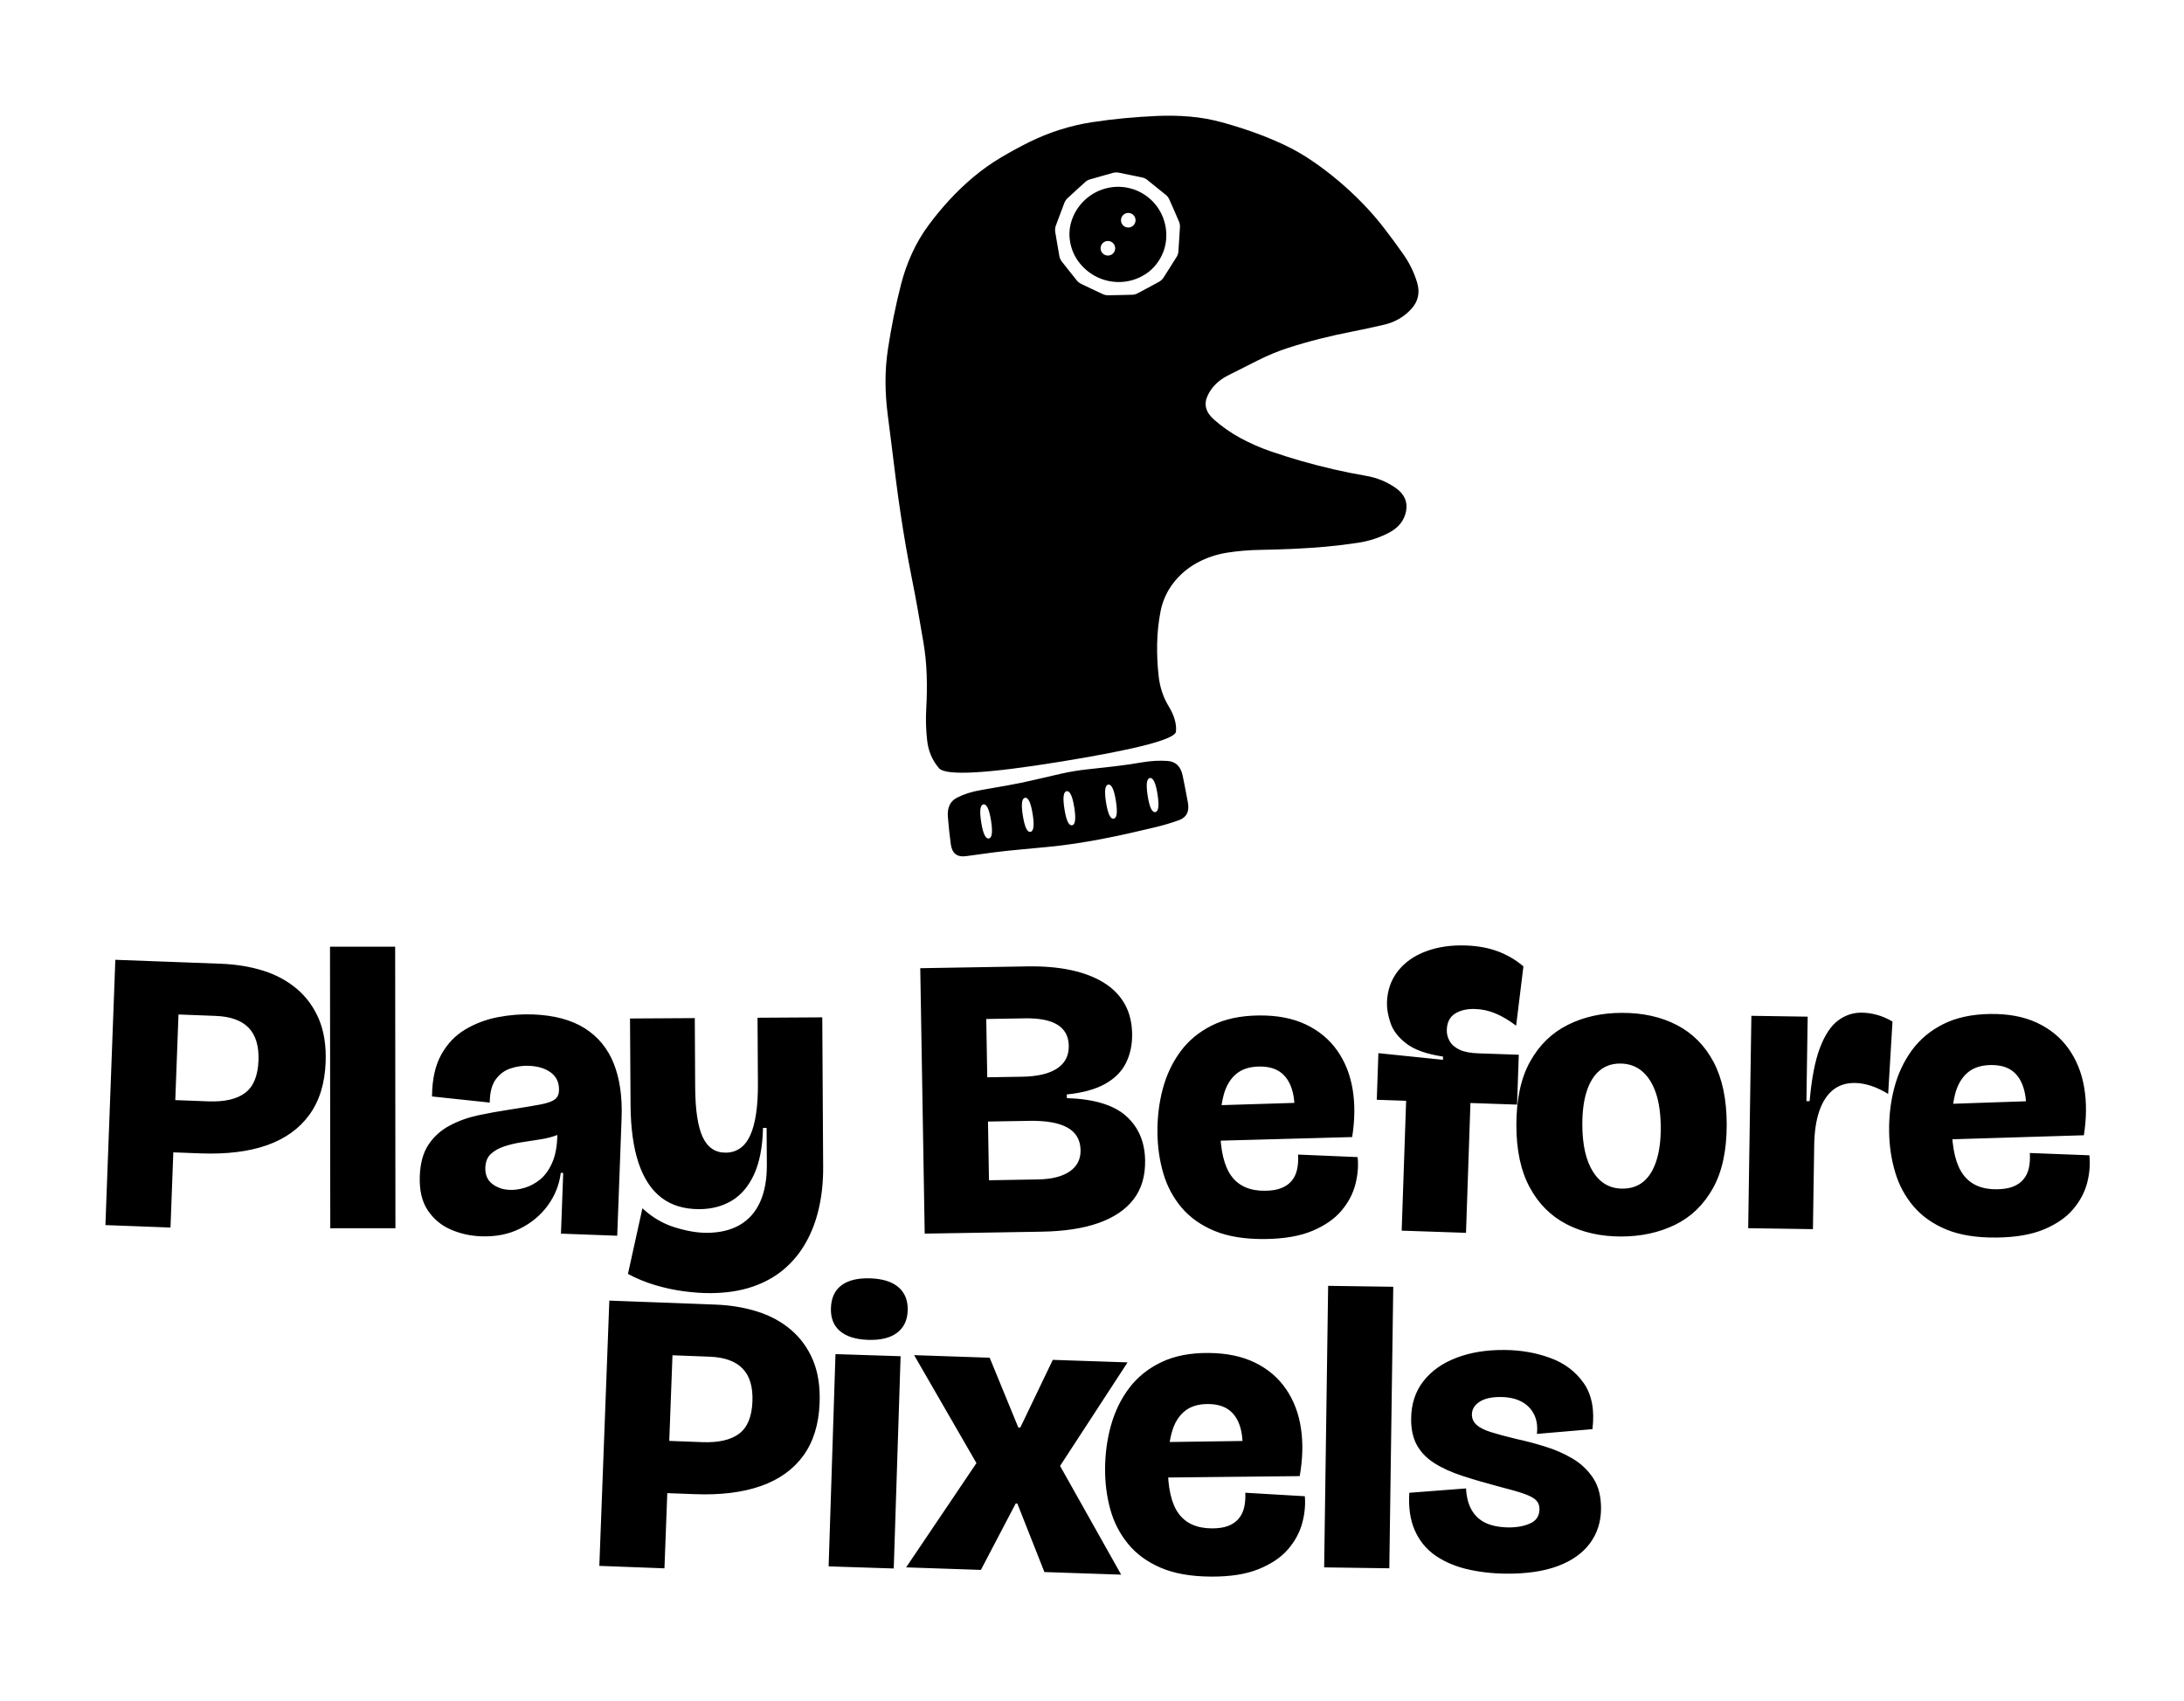
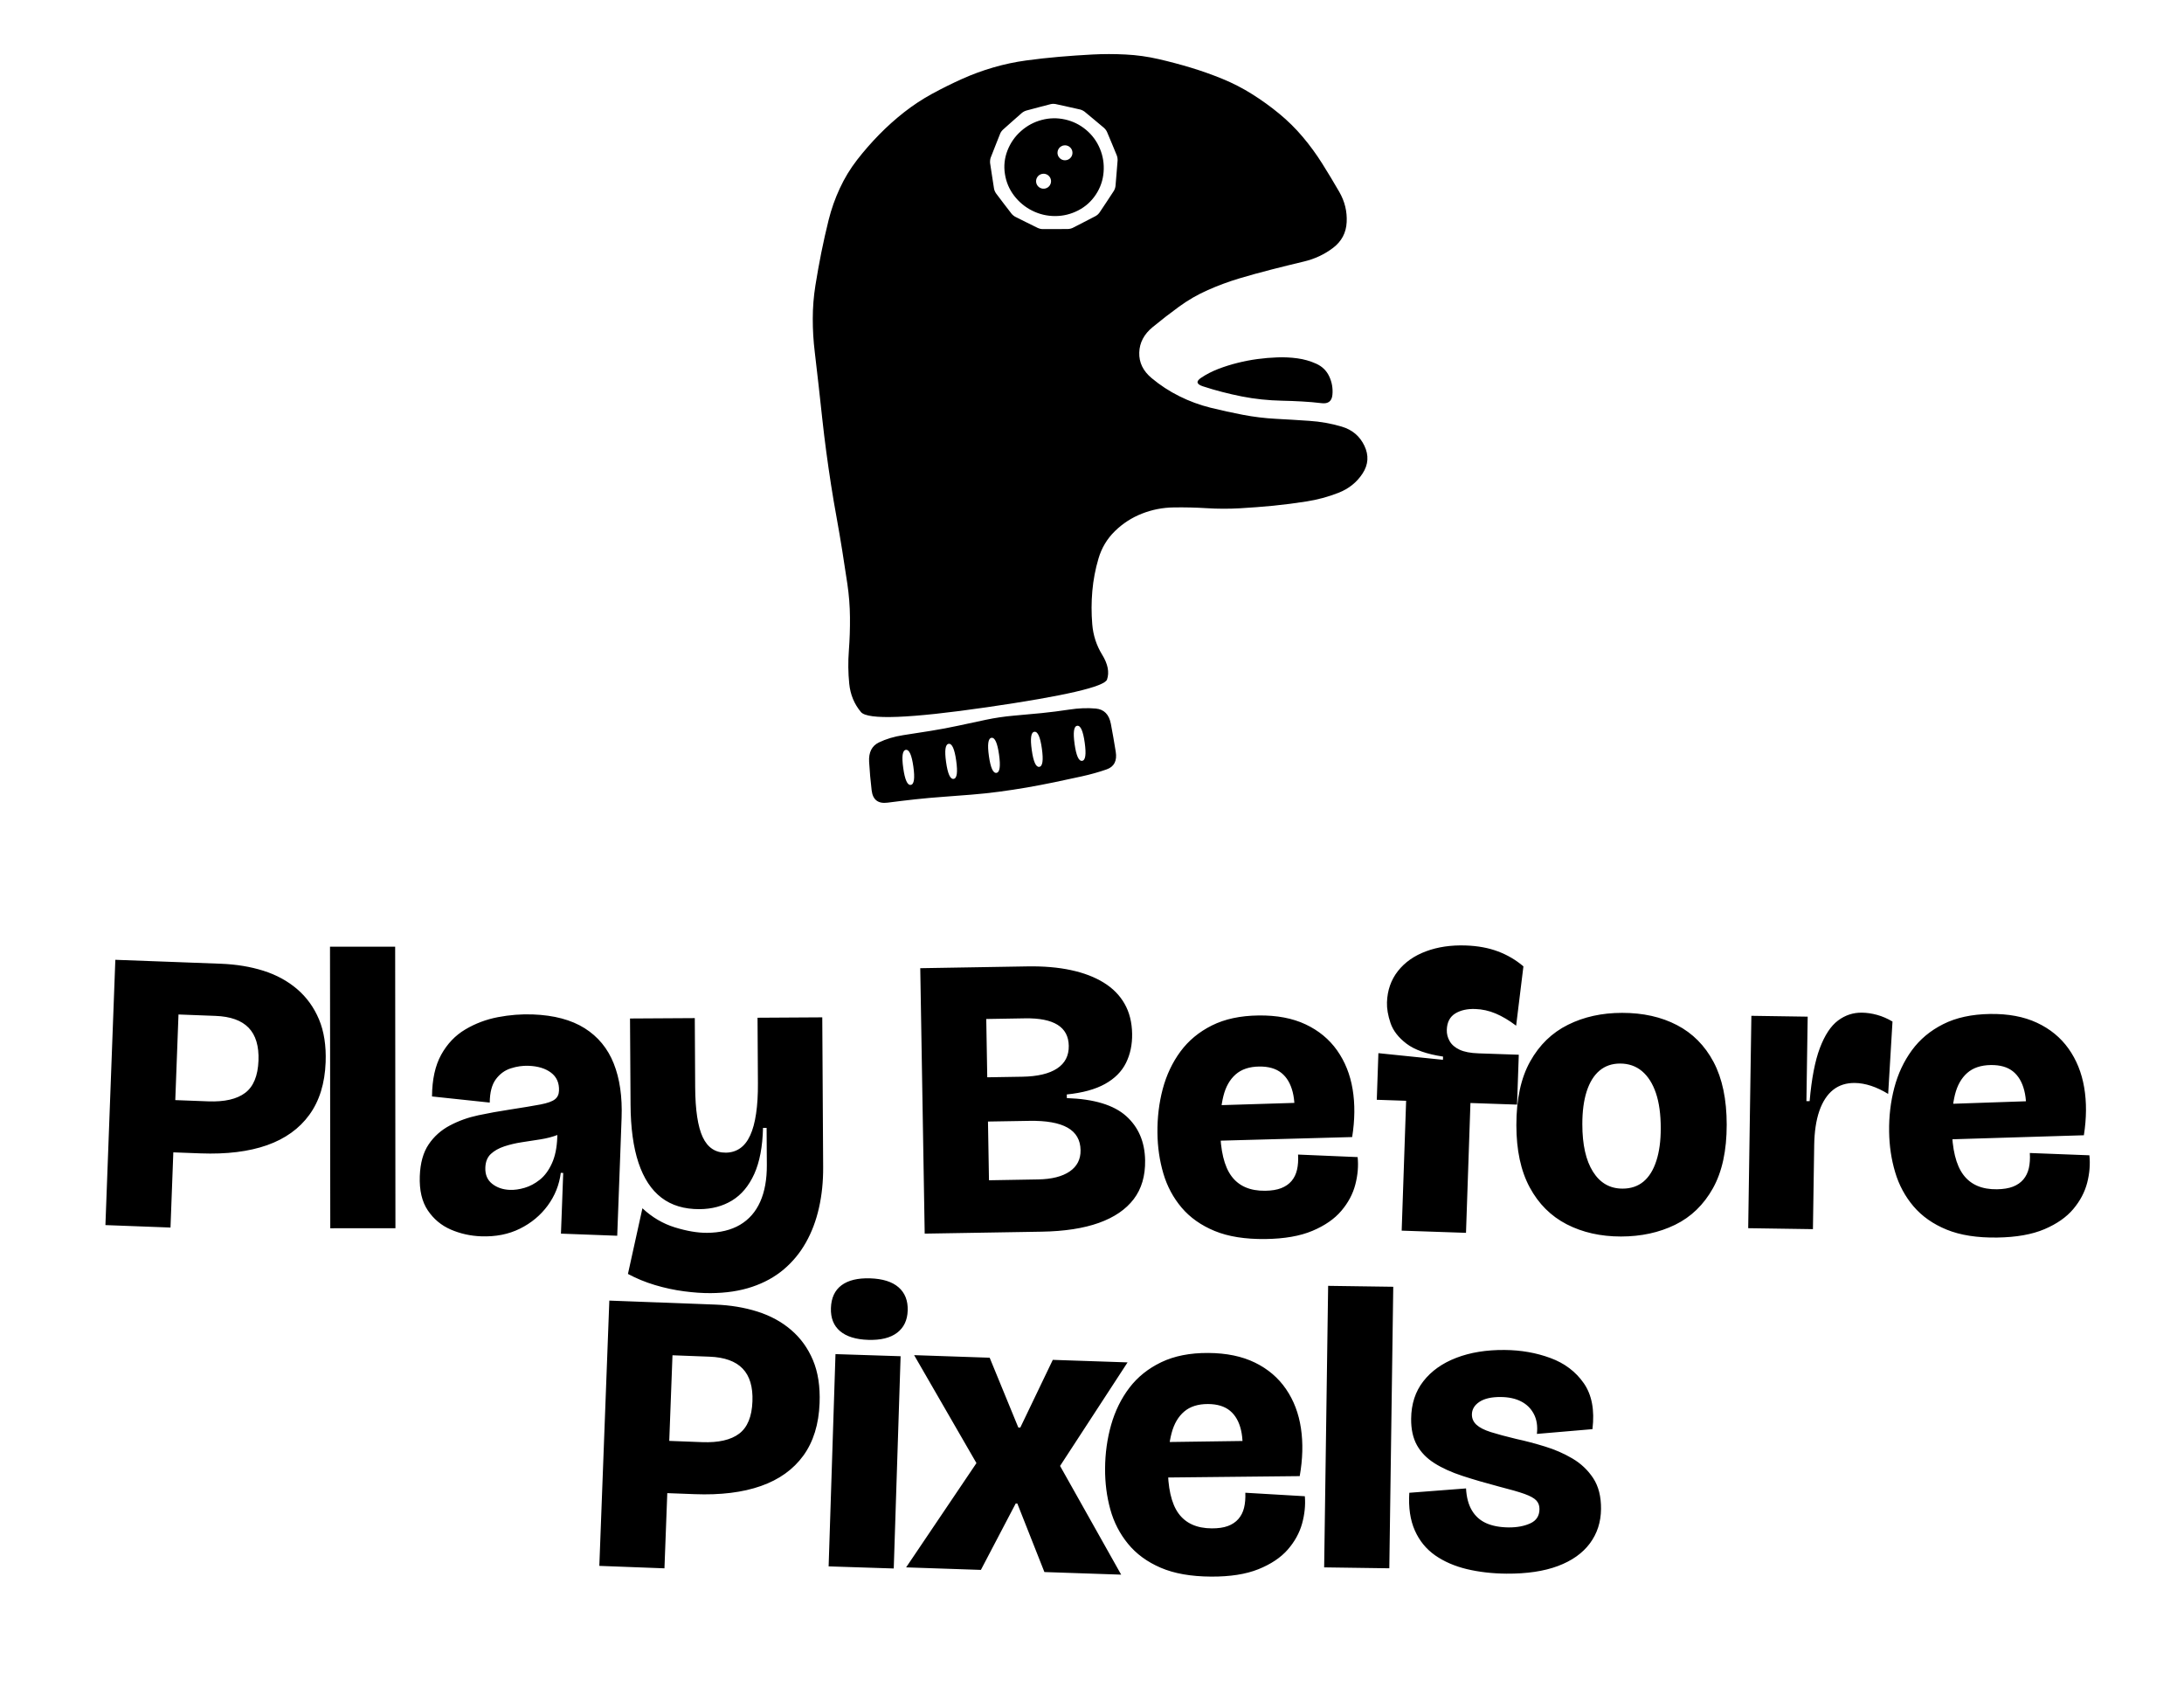
<svg xmlns="http://www.w3.org/2000/svg" viewBox="0 0 570.15 444" width="570.15" height="444" role="img" aria-label="Play Before Pixels one colour black">
  <g fill="#000000">
-     <path d="M299.79 51.55Q297.4 49.63 294.41 49.02Q291.42 48.41 288.48 49.24Q285.54 50.07 283.28 52.14Q281.01 54.22 279.92 57.13Q278.83 60.04 279.36 63.12Q279.89 66.2 281.81 68.63Q283.73 71.05 286.5 72.37Q289.27 73.68 292.35 73.62Q295.42 73.55 298.16 72.08Q300.9 70.61 302.57 67.97Q304.25 65.33 304.45 62.23Q304.64 59.13 303.41 56.3Q302.18 53.48 299.79 51.55ZM296.43 57.27Q296.44 57.34 296.44 57.41Q296.44 57.49 296.44 57.56Q296.44 57.64 296.43 57.71Q296.42 57.79 296.4 57.86Q296.39 57.93 296.37 58Q296.35 58.08 296.32 58.15Q296.3 58.22 296.27 58.28Q296.23 58.35 296.2 58.42Q296.16 58.48 296.12 58.54Q296.08 58.61 296.03 58.66Q295.99 58.72 295.94 58.78Q295.88 58.83 295.83 58.88Q295.78 58.93 295.72 58.98Q295.66 59.03 295.6 59.07Q295.53 59.11 295.47 59.15Q295.4 59.18 295.34 59.21Q295.27 59.24 295.2 59.27Q295.13 59.3 295.06 59.32Q294.98 59.34 294.91 59.35Q294.84 59.37 294.76 59.37Q294.69 59.38 294.62 59.39Q294.54 59.39 294.47 59.39Q294.39 59.38 294.32 59.37Q294.24 59.37 294.17 59.35Q294.1 59.34 294.03 59.32Q293.95 59.3 293.88 59.27Q293.81 59.24 293.75 59.21Q293.68 59.18 293.61 59.15Q293.55 59.11 293.49 59.07Q293.42 59.03 293.37 58.98Q293.31 58.93 293.25 58.88Q293.2 58.83 293.15 58.78Q293.1 58.72 293.05 58.66Q293 58.61 292.96 58.54Q292.92 58.48 292.88 58.42Q292.85 58.35 292.82 58.28Q292.79 58.22 292.76 58.15Q292.73 58.08 292.71 58Q292.69 57.93 292.68 57.86Q292.66 57.79 292.66 57.71Q292.65 57.64 292.64 57.56Q292.64 57.49 292.64 57.41Q292.65 57.34 292.66 57.27Q292.66 57.19 292.68 57.12Q292.69 57.04 292.71 56.97Q292.73 56.9 292.76 56.83Q292.79 56.76 292.82 56.69Q292.85 56.63 292.88 56.56Q292.92 56.5 292.96 56.43Q293 56.37 293.05 56.31Q293.1 56.25 293.15 56.2Q293.2 56.15 293.25 56.09Q293.31 56.04 293.37 56Q293.42 55.95 293.49 55.91Q293.55 55.87 293.61 55.83Q293.68 55.8 293.75 55.76Q293.81 55.73 293.88 55.71Q293.95 55.68 294.03 55.66Q294.1 55.64 294.17 55.63Q294.24 55.61 294.32 55.6Q294.39 55.59 294.47 55.59Q294.54 55.59 294.62 55.59Q294.69 55.59 294.76 55.6Q294.84 55.61 294.91 55.63Q294.98 55.64 295.06 55.66Q295.13 55.68 295.2 55.71Q295.27 55.73 295.34 55.76Q295.4 55.8 295.47 55.83Q295.53 55.87 295.6 55.91Q295.66 55.95 295.72 56Q295.78 56.04 295.83 56.09Q295.88 56.15 295.94 56.2Q295.99 56.25 296.03 56.31Q296.08 56.37 296.12 56.43Q296.16 56.5 296.2 56.56Q296.23 56.63 296.27 56.69Q296.3 56.76 296.32 56.83Q296.35 56.9 296.37 56.97Q296.39 57.04 296.4 57.12Q296.42 57.19 296.43 57.27ZM291.11 64.59Q291.12 64.66 291.12 64.74Q291.12 64.81 291.12 64.89Q291.12 64.96 291.11 65.03Q291.1 65.11 291.08 65.18Q291.07 65.25 291.05 65.33Q291.03 65.4 291 65.47Q290.98 65.54 290.95 65.61Q290.91 65.67 290.88 65.74Q290.84 65.8 290.8 65.87Q290.76 65.93 290.71 65.99Q290.67 66.04 290.62 66.1Q290.56 66.15 290.51 66.21Q290.46 66.26 290.4 66.3Q290.34 66.35 290.28 66.39Q290.21 66.43 290.15 66.47Q290.08 66.5 290.02 66.54Q289.95 66.57 289.88 66.59Q289.81 66.62 289.74 66.64Q289.66 66.66 289.59 66.67Q289.52 66.69 289.44 66.7Q289.37 66.71 289.3 66.71Q289.22 66.71 289.15 66.71Q289.07 66.71 289 66.7Q288.92 66.69 288.85 66.67Q288.78 66.66 288.71 66.64Q288.63 66.62 288.56 66.59Q288.49 66.57 288.43 66.54Q288.36 66.5 288.29 66.47Q288.23 66.43 288.17 66.39Q288.1 66.35 288.05 66.3Q287.99 66.26 287.93 66.21Q287.88 66.15 287.83 66.1Q287.78 66.04 287.73 65.99Q287.68 65.93 287.64 65.87Q287.6 65.8 287.56 65.74Q287.53 65.67 287.5 65.61Q287.47 65.54 287.44 65.47Q287.41 65.4 287.39 65.33Q287.37 65.25 287.36 65.18Q287.34 65.11 287.34 65.03Q287.33 64.96 287.32 64.89Q287.32 64.81 287.32 64.74Q287.33 64.66 287.34 64.59Q287.34 64.51 287.36 64.44Q287.37 64.37 287.39 64.3Q287.41 64.22 287.44 64.15Q287.47 64.08 287.5 64.02Q287.53 63.95 287.56 63.88Q287.6 63.82 287.64 63.76Q287.68 63.69 287.73 63.64Q287.78 63.58 287.83 63.52Q287.88 63.47 287.93 63.42Q287.99 63.37 288.05 63.32Q288.1 63.27 288.17 63.23Q288.23 63.19 288.29 63.15Q288.36 63.12 288.43 63.09Q288.49 63.06 288.56 63.03Q288.63 63 288.71 62.98Q288.78 62.96 288.85 62.95Q288.92 62.93 289 62.93Q289.07 62.92 289.15 62.91Q289.22 62.91 289.3 62.91Q289.37 62.92 289.44 62.93Q289.52 62.93 289.59 62.95Q289.66 62.96 289.74 62.98Q289.81 63 289.88 63.03Q289.95 63.06 290.02 63.09Q290.08 63.12 290.15 63.15Q290.21 63.19 290.28 63.23Q290.34 63.27 290.4 63.32Q290.46 63.37 290.51 63.42Q290.56 63.47 290.62 63.52Q290.67 63.58 290.71 63.64Q290.76 63.69 290.8 63.76Q290.84 63.82 290.88 63.88Q290.91 63.95 290.95 64.02Q290.98 64.08 291 64.15Q291.03 64.22 291.05 64.3Q291.07 64.37 291.08 64.44Q291.1 64.51 291.11 64.59ZM302.96 159.64Q303.77 155.48 306.33 152.17Q308.89 148.87 312.58 146.88Q316.28 144.89 320.48 144.25Q324.67 143.61 328.97 143.54Q333.27 143.47 337.55 143.28Q341.83 143.09 346.1 142.71Q350.37 142.32 354.63 141.67Q358.88 141.01 362.63 139.05Q366.37 137.08 367.07 133.41Q367.76 129.75 364.31 127.34Q360.86 124.94 356.61 124.21Q352.35 123.48 348.17 122.52Q343.98 121.55 339.86 120.38Q335.74 119.2 331.7 117.81Q327.66 116.42 323.88 114.38Q320.1 112.34 316.89 109.5Q313.69 106.67 315.26 103.28Q316.83 99.88 320.67 97.96Q324.51 96.04 328.35 94.09Q332.18 92.14 336.28 90.81Q340.37 89.49 344.55 88.44Q348.72 87.39 352.94 86.57Q357.16 85.74 361.33 84.76Q365.49 83.79 368.32 80.78Q371.15 77.77 369.96 73.79Q368.77 69.81 366.32 66.33Q363.88 62.86 361.28 59.49Q358.68 56.12 355.69 53.06Q352.71 49.99 349.43 47.22Q346.14 44.45 342.59 42.02Q339.04 39.59 335.14 37.76Q331.24 35.94 327.19 34.5Q323.14 33.06 319 31.93Q314.85 30.79 310.57 30.43Q306.29 30.07 302.01 30.27Q297.73 30.46 293.48 30.86Q289.23 31.26 285 31.91Q280.77 32.57 276.68 33.87Q272.58 35.17 268.73 37.07Q264.88 38.98 261.18 41.19Q257.48 43.4 254.18 46.16Q250.87 48.93 247.94 52.1Q245.01 55.26 242.44 58.74Q239.86 62.22 238.07 66.16Q236.27 70.1 235.21 74.27Q234.15 78.44 233.3 82.64Q232.46 86.83 231.81 91.08Q231.16 95.33 231.17 99.64Q231.19 103.94 231.74 108.2Q232.3 112.46 232.82 116.72Q233.34 120.98 233.88 125.24Q234.42 129.51 235.06 133.76Q235.69 138.01 236.42 142.24Q237.15 146.48 237.99 150.7Q238.84 154.91 239.59 159.15Q240.34 163.39 241.06 167.64Q241.78 171.89 241.92 176.2Q242.06 180.51 241.81 184.8Q241.56 189.09 242.04 193.29Q242.51 197.48 245.13 200.53Q247.75 203.58 277.24 198.77Q306.72 193.96 307 190.96Q307.27 187.96 305.12 184.42Q302.98 180.88 302.49 176.64Q302 172.4 302.08 168.1Q302.16 163.81 302.96 159.64ZM307.57 66.06Q307.53 66.22 307.48 66.38Q307.42 66.55 307.36 66.7Q307.29 66.86 307.2 67.01Q307.12 67.16 305.44 69.8Q303.77 72.43 303.67 72.58Q303.57 72.72 303.45 72.85Q303.34 72.98 303.21 73.1Q303.08 73.22 302.94 73.32Q302.8 73.43 302.65 73.52Q302.51 73.61 299.77 75.08Q297.03 76.55 296.88 76.62Q296.74 76.69 296.59 76.74Q296.44 76.8 296.28 76.84Q296.13 76.88 295.97 76.91Q295.81 76.93 295.65 76.94Q295.49 76.95 292.41 77.02Q289.34 77.08 289.18 77.08Q289.02 77.07 288.87 77.05Q288.71 77.03 288.56 77Q288.4 76.97 288.25 76.92Q288.1 76.87 287.96 76.81Q287.81 76.75 285.04 75.44Q282.27 74.12 282.14 74.05Q282 73.98 281.87 73.89Q281.74 73.81 281.62 73.71Q281.5 73.61 281.38 73.5Q281.27 73.4 281.17 73.28Q281.07 73.16 279.14 70.74Q277.22 68.32 277.12 68.18Q277.03 68.04 276.94 67.89Q276.86 67.74 276.79 67.59Q276.72 67.43 276.66 67.27Q276.61 67.11 276.57 66.94Q276.54 66.78 276.01 63.7Q275.48 60.62 275.46 60.44Q275.44 60.26 275.44 60.08Q275.44 59.9 275.45 59.72Q275.47 59.55 275.5 59.37Q275.54 59.19 275.59 59.02Q275.65 58.85 276.74 55.94Q277.83 53.02 277.89 52.88Q277.96 52.73 278.03 52.59Q278.11 52.45 278.2 52.32Q278.29 52.18 278.39 52.06Q278.49 51.93 278.6 51.82Q278.72 51.71 280.98 49.63Q283.25 47.56 283.37 47.46Q283.49 47.36 283.62 47.27Q283.75 47.18 283.89 47.1Q284.03 47.03 284.17 46.96Q284.32 46.9 284.47 46.85Q284.62 46.8 287.56 45.97Q290.49 45.14 290.65 45.1Q290.81 45.06 290.97 45.04Q291.13 45.02 291.29 45.01Q291.46 45.01 291.62 45.02Q291.78 45.03 291.94 45.05Q292.1 45.08 295.09 45.69Q298.08 46.3 298.24 46.34Q298.4 46.38 298.55 46.43Q298.7 46.49 298.85 46.56Q299 46.63 299.14 46.71Q299.28 46.79 299.41 46.89Q299.54 46.98 301.92 48.91Q304.31 50.83 304.43 50.94Q304.56 51.05 304.67 51.17Q304.78 51.29 304.88 51.42Q304.98 51.55 305.06 51.69Q305.15 51.82 305.22 51.97Q305.29 52.12 306.53 54.94Q307.76 57.77 307.82 57.92Q307.87 58.07 307.92 58.23Q307.96 58.38 307.99 58.54Q308.02 58.7 308.03 58.86Q308.04 59.02 308.04 59.18Q308.04 59.34 307.84 62.45Q307.64 65.55 307.62 65.72Q307.6 65.89 307.57 66.06ZM280.64 220.21Q284.16 219.68 287.65 219.01Q291.15 218.34 294.63 217.56Q298.1 216.78 301.56 215.95Q305.01 215.12 307.87 214.06Q310.73 212.99 310.11 209.51Q309.48 206.03 308.74 202.45Q307.99 198.87 304.81 198.64Q301.64 198.41 298.12 199.01Q294.59 199.62 291.06 200.03Q287.52 200.45 283.98 200.82Q280.43 201.19 276.96 201.98Q273.49 202.77 270.03 203.58Q266.56 204.4 263.05 205.02Q259.55 205.65 256.04 206.25Q252.53 206.85 249.85 208.22Q247.17 209.58 247.45 213.21Q247.73 216.84 248.22 220.42Q248.71 224.01 252.29 223.48Q255.87 222.96 259.41 222.51Q262.94 222.06 266.49 221.75Q270.03 221.43 273.58 221.08Q277.12 220.74 280.64 220.21ZM256.15 214.63Q255.45 210.18 256.73 209.98Q258.01 209.78 258.72 214.22Q259.42 218.67 258.14 218.87Q256.85 219.07 256.15 214.63ZM267.02 212.91Q266.31 208.46 267.6 208.26Q268.88 208.06 269.58 212.5Q270.29 216.95 269 217.15Q267.72 217.35 267.02 212.91ZM277.88 211.19Q277.18 206.74 278.46 206.54Q279.74 206.34 280.45 210.78Q281.15 215.23 279.87 215.43Q278.58 215.63 277.88 211.19ZM290.73 213.71Q289.45 213.91 288.74 209.47Q288.04 205.02 289.32 204.82Q290.61 204.62 291.31 209.06Q292.02 213.5 290.73 213.71ZM301.6 211.99Q300.31 212.19 299.61 207.75Q298.91 203.3 300.19 203.1Q301.47 202.89 302.18 207.34Q302.88 211.78 301.6 211.99Z" />
+     <path d="M278.04 31.19Q274.98 30.51 271.95 31.31Q268.92 32.11 266.56 34.2Q264.19 36.28 263.02 39.25Q261.85 42.23 262.34 45.4Q262.82 48.57 264.75 51.09Q266.68 53.61 269.5 55.01Q272.32 56.41 275.48 56.4Q278.64 56.39 281.47 54.93Q284.31 53.47 286.08 50.79Q287.85 48.11 288.1 44.93Q288.36 41.75 287.15 38.83Q285.93 35.9 283.52 33.89Q281.1 31.87 278.04 31.19ZM279.97 39.84Q279.97 39.92 279.97 40Q279.96 40.07 279.95 40.15Q279.94 40.22 279.93 40.3Q279.91 40.37 279.89 40.45Q279.87 40.52 279.84 40.59Q279.81 40.66 279.78 40.73Q279.74 40.8 279.71 40.87Q279.67 40.93 279.62 41Q279.58 41.06 279.53 41.12Q279.48 41.18 279.43 41.23Q279.38 41.29 279.32 41.34Q279.26 41.39 279.2 41.44Q279.14 41.48 279.08 41.52Q279.01 41.57 278.94 41.6Q278.88 41.64 278.81 41.67Q278.74 41.7 278.66 41.72Q278.59 41.75 278.52 41.77Q278.44 41.79 278.37 41.8Q278.29 41.82 278.22 41.82Q278.14 41.83 278.06 41.83Q277.99 41.84 277.91 41.83Q277.83 41.83 277.76 41.82Q277.68 41.81 277.61 41.79Q277.53 41.77 277.46 41.75Q277.39 41.73 277.31 41.7Q277.24 41.67 277.17 41.64Q277.11 41.61 277.04 41.57Q276.97 41.53 276.91 41.49Q276.85 41.44 276.79 41.39Q276.73 41.35 276.67 41.29Q276.62 41.24 276.57 41.18Q276.52 41.13 276.47 41.06Q276.42 41 276.38 40.94Q276.34 40.87 276.3 40.81Q276.27 40.74 276.24 40.67Q276.21 40.6 276.18 40.53Q276.16 40.45 276.14 40.38Q276.12 40.31 276.1 40.23Q276.09 40.16 276.08 40.08Q276.07 40 276.07 39.93Q276.07 39.85 276.08 39.77Q276.08 39.7 276.09 39.62Q276.1 39.55 276.12 39.47Q276.13 39.4 276.15 39.32Q276.18 39.25 276.2 39.18Q276.23 39.11 276.27 39.04Q276.3 38.97 276.34 38.9Q276.38 38.84 276.42 38.77Q276.46 38.71 276.51 38.65Q276.56 38.59 276.61 38.54Q276.67 38.48 276.72 38.43Q276.78 38.38 276.84 38.33Q276.9 38.29 276.97 38.25Q277.03 38.2 277.1 38.17Q277.17 38.13 277.24 38.1Q277.31 38.07 277.38 38.04Q277.45 38.02 277.53 38Q277.6 37.98 277.67 37.97Q277.75 37.95 277.83 37.95Q277.9 37.94 277.98 37.94Q278.06 37.93 278.13 37.94Q278.21 37.94 278.28 37.95Q278.36 37.96 278.43 37.98Q278.51 38 278.58 38.02Q278.66 38.04 278.73 38.07Q278.8 38.1 278.87 38.13Q278.94 38.16 279 38.2Q279.07 38.24 279.13 38.28Q279.2 38.33 279.25 38.38Q279.31 38.42 279.37 38.48Q279.42 38.53 279.48 38.59Q279.53 38.64 279.57 38.7Q279.62 38.77 279.66 38.83Q279.7 38.89 279.74 38.96Q279.77 39.03 279.81 39.1Q279.84 39.17 279.86 39.24Q279.89 39.31 279.91 39.39Q279.93 39.46 279.94 39.54Q279.95 39.61 279.96 39.69Q279.97 39.77 279.97 39.84ZM274.38 47.26Q274.38 47.34 274.38 47.42Q274.37 47.49 274.36 47.57Q274.35 47.64 274.33 47.72Q274.32 47.79 274.3 47.87Q274.27 47.94 274.25 48.01Q274.22 48.08 274.18 48.15Q274.15 48.22 274.11 48.29Q274.07 48.35 274.03 48.42Q273.99 48.48 273.94 48.54Q273.89 48.6 273.84 48.65Q273.78 48.71 273.73 48.76Q273.67 48.81 273.61 48.86Q273.55 48.9 273.48 48.95Q273.42 48.99 273.35 49.02Q273.28 49.06 273.21 49.09Q273.14 49.12 273.07 49.15Q273 49.17 272.93 49.19Q272.85 49.21 272.78 49.22Q272.7 49.24 272.62 49.25Q272.55 49.25 272.47 49.25Q272.39 49.26 272.32 49.25Q272.24 49.25 272.17 49.24Q272.09 49.23 272.02 49.21Q271.94 49.19 271.87 49.17Q271.79 49.15 271.72 49.12Q271.65 49.09 271.58 49.06Q271.51 49.03 271.45 48.99Q271.38 48.95 271.32 48.91Q271.26 48.86 271.2 48.82Q271.14 48.77 271.08 48.71Q271.03 48.66 270.97 48.6Q270.92 48.55 270.88 48.49Q270.83 48.42 270.79 48.36Q270.75 48.3 270.71 48.23Q270.68 48.16 270.64 48.09Q270.61 48.02 270.59 47.95Q270.56 47.88 270.54 47.8Q270.52 47.73 270.51 47.65Q270.5 47.58 270.49 47.5Q270.48 47.42 270.48 47.35Q270.48 47.27 270.48 47.2Q270.49 47.12 270.5 47.04Q270.51 46.97 270.52 46.89Q270.54 46.82 270.56 46.74Q270.58 46.67 270.61 46.6Q270.64 46.53 270.67 46.46Q270.71 46.39 270.75 46.32Q270.78 46.26 270.83 46.19Q270.87 46.13 270.92 46.07Q270.97 46.01 271.02 45.96Q271.07 45.9 271.13 45.85Q271.19 45.8 271.25 45.75Q271.31 45.71 271.37 45.67Q271.44 45.63 271.51 45.59Q271.57 45.55 271.64 45.52Q271.71 45.49 271.79 45.47Q271.86 45.44 271.93 45.42Q272.01 45.4 272.08 45.39Q272.16 45.37 272.23 45.37Q272.31 45.36 272.39 45.36Q272.46 45.36 272.54 45.36Q272.62 45.36 272.69 45.37Q272.77 45.38 272.84 45.4Q272.92 45.42 272.99 45.44Q273.06 45.46 273.14 45.49Q273.21 45.52 273.28 45.55Q273.34 45.58 273.41 45.62Q273.48 45.66 273.54 45.7Q273.6 45.75 273.66 45.8Q273.72 45.84 273.78 45.9Q273.83 45.95 273.88 46.01Q273.93 46.07 273.98 46.13Q274.03 46.19 274.07 46.25Q274.11 46.32 274.15 46.38Q274.18 46.45 274.21 46.52Q274.24 46.59 274.27 46.66Q274.29 46.74 274.31 46.81Q274.33 46.88 274.35 46.96Q274.36 47.03 274.37 47.11Q274.38 47.19 274.38 47.26ZM338.68 93.54Q336.09 93.19 333.47 93.29Q330.86 93.38 328.26 93.73Q325.66 94.08 323.11 94.72Q320.56 95.35 318.09 96.29Q315.62 97.24 313.56 98.62Q311.49 100.01 314.01 100.84Q316.53 101.67 319.07 102.32Q321.61 102.98 324.19 103.49Q326.77 104 329.38 104.27Q331.99 104.54 334.62 104.6Q337.25 104.65 339.87 104.8Q342.5 104.94 345.05 105.25Q347.61 105.55 347.84 103.04Q348.07 100.54 347.01 98.27Q345.96 96.01 343.62 94.95Q341.27 93.89 338.68 93.54ZM291.05 138.65Q294.12 135.65 298.09 134.09Q302.07 132.52 306.37 132.46Q310.68 132.39 315.03 132.66Q319.39 132.93 323.75 132.68Q328.1 132.43 332.44 132.01Q336.77 131.58 341.06 130.9Q345.35 130.23 349.4 128.65Q353.45 127.07 355.72 123.59Q357.98 120.11 356.18 116.35Q354.38 112.59 350.28 111.37Q346.18 110.15 341.81 109.86Q337.44 109.56 333.08 109.33Q328.73 109.1 324.46 108.28Q320.19 107.47 315.98 106.42Q311.77 105.37 307.88 103.43Q303.98 101.49 300.64 98.7Q297.29 95.91 297.41 92.03Q297.53 88.16 300.9 85.4Q304.26 82.63 307.79 80.06Q311.31 77.49 315.31 75.72Q319.31 73.95 323.49 72.69Q327.68 71.44 331.92 70.36Q336.15 69.28 340.39 68.27Q344.64 67.26 348 64.71Q351.36 62.16 351.56 57.98Q351.77 53.8 349.63 50.09Q347.49 46.38 345.19 42.72Q342.89 39.06 340.1 35.75Q337.31 32.44 333.94 29.67Q330.58 26.9 326.88 24.58Q323.18 22.25 319.13 20.59Q315.09 18.94 310.91 17.67Q306.73 16.41 302.47 15.43Q298.22 14.45 293.86 14.23Q289.49 14 285.15 14.23Q280.8 14.46 276.47 14.83Q272.15 15.2 267.84 15.79Q263.53 16.38 259.34 17.6Q255.15 18.81 251.17 20.6Q247.18 22.39 243.34 24.48Q239.5 26.58 236.05 29.28Q232.61 31.98 229.54 35.11Q226.47 38.24 223.77 41.71Q221.07 45.19 219.23 49.18Q217.38 53.17 216.32 57.42Q215.27 61.66 214.41 65.92Q213.56 70.19 212.87 74.5Q212.18 78.82 212.18 83.19Q212.17 87.56 212.7 91.89Q213.23 96.23 213.7 100.56Q214.17 104.89 214.65 109.23Q215.12 113.57 215.7 117.9Q216.28 122.23 216.95 126.54Q217.62 130.86 218.41 135.15Q219.19 139.45 219.88 143.77Q220.57 148.08 221.21 152.42Q221.85 156.75 221.89 161.13Q221.93 165.51 221.6 169.86Q221.27 174.22 221.7 178.48Q222.13 182.74 224.76 185.88Q227.4 189.01 257.71 184.61Q288.02 180.21 289 177.38Q289.97 174.55 287.73 170.91Q285.49 167.27 285.14 162.94Q284.78 158.61 285.16 154.28Q285.54 149.95 286.77 145.8Q287.99 141.65 291.05 138.65ZM291.15 48.89Q291.11 49.06 291.06 49.22Q291 49.38 290.93 49.54Q290.86 49.69 290.77 49.84Q290.68 49.98 288.92 52.66Q287.15 55.34 287.04 55.48Q286.94 55.62 286.82 55.75Q286.71 55.88 286.58 56Q286.45 56.11 286.31 56.21Q286.17 56.32 286.02 56.4Q285.87 56.49 283.03 57.95Q280.19 59.41 280.05 59.48Q279.9 59.55 279.75 59.6Q279.6 59.65 279.44 59.69Q279.28 59.73 279.13 59.75Q278.97 59.78 278.81 59.78Q278.65 59.79 275.49 59.8Q272.33 59.81 272.17 59.8Q272.02 59.8 271.86 59.78Q271.7 59.75 271.55 59.72Q271.4 59.68 271.25 59.63Q271.1 59.58 270.95 59.52Q270.81 59.46 267.99 58.06Q265.17 56.66 265.03 56.58Q264.9 56.51 264.77 56.42Q264.64 56.33 264.52 56.23Q264.4 56.13 264.29 56.03Q264.18 55.92 264.08 55.8Q263.98 55.68 262.05 53.16Q260.12 50.63 260.03 50.49Q259.93 50.35 259.85 50.2Q259.76 50.05 259.7 49.9Q259.63 49.74 259.58 49.58Q259.53 49.42 259.5 49.25Q259.46 49.08 258.98 45.91Q258.49 42.74 258.47 42.56Q258.45 42.38 258.46 42.2Q258.46 42.03 258.48 41.85Q258.5 41.67 258.53 41.49Q258.57 41.32 258.63 41.15Q258.69 40.98 259.86 38.01Q261.03 35.04 261.1 34.89Q261.16 34.74 261.24 34.6Q261.32 34.46 261.41 34.33Q261.5 34.2 261.61 34.08Q261.71 33.96 261.83 33.85Q261.94 33.73 264.3 31.65Q266.67 29.56 266.79 29.46Q266.91 29.36 267.05 29.27Q267.18 29.19 267.32 29.11Q267.46 29.04 267.6 28.98Q267.75 28.92 267.9 28.87Q268.05 28.82 271.08 28.02Q274.11 27.22 274.27 27.19Q274.43 27.15 274.59 27.13Q274.75 27.12 274.91 27.11Q275.07 27.11 275.24 27.12Q275.4 27.13 275.56 27.16Q275.72 27.19 278.78 27.87Q281.84 28.55 282 28.59Q282.15 28.64 282.3 28.69Q282.46 28.75 282.6 28.82Q282.75 28.89 282.88 28.98Q283.02 29.06 283.15 29.16Q283.28 29.26 285.7 31.28Q288.11 33.29 288.23 33.4Q288.35 33.52 288.46 33.64Q288.57 33.76 288.67 33.89Q288.76 34.02 288.85 34.16Q288.93 34.3 289 34.45Q289.07 34.6 290.29 37.52Q291.5 40.44 291.56 40.6Q291.61 40.75 291.65 40.9Q291.69 41.06 291.72 41.22Q291.74 41.38 291.75 41.54Q291.76 41.7 291.76 41.86Q291.75 42.02 291.49 45.21Q291.23 48.39 291.21 48.56Q291.19 48.73 291.15 48.89ZM268.06 205.57Q271.66 204.94 275.24 204.2Q278.82 203.46 282.38 202.67Q285.95 201.88 288.9 200.84Q291.85 199.8 291.27 196.22Q290.7 192.64 290 188.95Q289.29 185.25 286.04 184.96Q282.78 184.67 279.15 185.23Q275.53 185.78 271.89 186.15Q268.25 186.51 264.61 186.82Q260.97 187.14 257.39 187.89Q253.81 188.64 250.24 189.42Q246.67 190.19 243.06 190.77Q239.44 191.35 235.83 191.9Q232.22 192.46 229.44 193.81Q226.67 195.16 226.89 198.89Q227.11 202.62 227.55 206.31Q227.99 210 231.68 209.53Q235.36 209.05 239 208.65Q242.63 208.26 246.28 208Q249.93 207.74 253.57 207.44Q257.21 207.15 260.83 206.67Q264.45 206.19 268.06 205.57ZM236.48 195.74Q237.8 195.56 238.44 200.13Q239.08 204.71 237.76 204.89Q236.44 205.08 235.8 200.5Q235.15 195.93 236.48 195.74ZM247.66 194.17Q248.98 193.99 249.62 198.56Q250.27 203.14 248.95 203.32Q247.62 203.51 246.98 198.93Q246.34 194.36 247.66 194.17ZM258.84 192.6Q260.16 192.41 260.81 196.99Q261.45 201.56 260.13 201.75Q258.81 201.94 258.16 197.36Q257.52 192.79 258.84 192.6ZM269.35 195.79Q268.7 191.21 270.03 191.03Q271.35 190.84 271.99 195.42Q272.63 199.99 271.31 200.18Q269.99 200.36 269.35 195.79ZM280.53 194.22Q279.89 189.64 281.21 189.46Q282.53 189.27 283.17 193.85Q283.82 198.42 282.5 198.61Q281.17 198.79 280.53 194.22Z" />
    <path d="M40.95 300.65 41.46 287.01 54.36 287.5Q60.76 287.74 64.01 285.28Q67.25 282.83 67.48 276.85Q67.69 271.18 64.91 268.29Q62.13 265.41 56.25 265.19L42.3 264.66L42.81 251.02L57.71 251.58Q63.69 251.81 68.78 253.41Q73.86 255.02 77.58 258.21Q81.3 261.4 83.27 266.09Q85.25 270.79 85.01 277.3Q84.7 285.59 80.76 291.01Q76.83 296.43 69.7 298.95Q62.56 301.46 52.38 301.08ZM27.52 319.8 30.11 250.55 47.11 251.18 44.51 320.44ZM86.22 320.63 86.15 247.13 103.16 247.12 103.23 320.62ZM125.61 322.73Q121.41 322.58 117.69 320.97Q113.97 319.36 111.68 315.96Q109.39 312.57 109.59 307.01Q109.78 301.87 111.9 298.74Q114.01 295.61 117.44 293.8Q120.87 291.98 124.89 291.13Q128.92 290.28 132.83 289.69Q138.32 288.84 141.07 288.32Q143.82 287.79 144.85 286.98Q145.88 286.18 145.93 284.71Q146.05 281.67 143.85 280.01Q141.65 278.35 137.98 278.22Q135.67 278.13 133.33 278.89Q130.99 279.64 129.44 281.74Q127.89 283.83 127.85 287.82L112.78 286.22Q112.82 279.6 115.18 275.32Q117.55 271.05 121.47 268.73Q125.39 266.4 129.99 265.52Q134.59 264.64 139.11 264.81Q147.4 265.12 152.63 268.41Q157.87 271.71 160.22 277.62Q162.58 283.54 162.27 291.83L161.91 301.7Q161.78 305.16 161.65 308.67Q161.52 312.19 161.39 315.65Q161.26 319.11 161.13 322.58L146.44 322.03Q146.58 318.25 146.73 314.37Q146.87 310.49 147.03 306.19L146.4 306.16Q145.8 310.87 142.98 314.71Q140.16 318.54 135.72 320.74Q131.28 322.94 125.61 322.73ZM133.1 310.61Q134.88 310.68 136.96 310.07Q139.03 309.46 140.92 307.96Q142.82 306.45 144.07 303.71Q145.33 300.98 145.48 296.88L145.58 294.37L148.42 294.16Q147.53 295.49 145.56 296.26Q143.59 297.02 141.16 297.41Q138.72 297.79 136.24 298.17Q133.76 298.55 131.63 299.26Q129.5 299.97 128.14 301.23Q126.78 302.5 126.7 304.8Q126.6 307.53 128.48 309.02Q130.37 310.51 133.1 310.61ZM185.48 337.56Q182.33 337.58 178.55 337.08Q174.76 336.58 170.98 335.45Q167.19 334.31 163.93 332.55L167.71 315.41Q171.51 318.96 176.19 320.4Q180.87 321.84 184.55 321.82Q189.69 321.79 193.2 319.72Q196.7 317.65 198.46 313.7Q200.22 309.76 200.19 304.09L200.13 294.43L199.19 294.43Q199.02 301.78 196.9 306.47Q194.77 311.15 191.11 313.38Q187.45 315.61 182.62 315.64Q176.63 315.67 172.68 312.65Q168.72 309.63 166.69 303.55Q164.66 297.47 164.61 288.34L164.47 265.87L181.38 265.77L181.48 283.83Q181.54 292.75 183.45 296.84Q185.37 300.92 189.46 300.89Q191.56 300.88 193.18 299.77Q194.8 298.66 195.84 296.39Q196.88 294.13 197.38 290.71Q197.89 287.3 197.86 282.78L197.76 265.67L214.66 265.57L214.89 304.63Q214.93 310.3 213.8 315.29Q212.68 320.29 210.39 324.34Q208.11 328.4 204.61 331.36Q201.11 334.32 196.34 335.92Q191.57 337.53 185.48 337.56ZM241.4 322.03 240.24 252.74 268.16 252.27Q274.57 252.16 279.58 253.24Q284.58 254.31 288.14 256.51Q291.69 258.7 293.58 262.03Q295.48 265.36 295.55 269.88Q295.62 274.07 293.95 277.46Q292.27 280.85 288.47 282.96Q284.68 285.07 278.49 285.7L278.51 286.65Q289.12 287 293.97 291.32Q298.82 295.65 298.94 302.9Q299.04 308.99 295.96 313.03Q292.88 317.07 286.88 319.22Q280.87 321.37 271.95 321.52ZM258.18 308.1 270.99 307.88Q276.34 307.79 279.25 305.8Q282.15 303.81 282.09 300.24Q282.03 296.25 278.69 294.36Q275.35 292.48 268.73 292.59L257.92 292.77ZM257.73 281.22 266.86 281.07Q272.85 280.97 275.96 278.92Q279.08 276.87 279.01 272.99Q278.95 269.31 276.09 267.52Q273.22 265.73 267.55 265.83L257.47 266ZM330.31 323.44Q322.43 323.53 317.11 321.34Q311.78 319.14 308.48 315.25Q305.18 311.35 303.7 306.32Q302.22 301.3 302.16 295.74Q302.09 289.75 303.54 284.27Q305 278.8 308.15 274.51Q311.31 270.22 316.37 267.69Q321.43 265.16 328.57 265.08Q335.71 264.99 340.83 267.4Q345.95 269.81 349.05 274.18Q352.15 278.56 353.11 284.32Q354.07 290.08 352.99 296.82L312.79 297.92L312.68 288.68L339.87 287.84L337.72 293.22Q338.3 288.38 337.47 285.08Q336.64 281.78 334.52 280.08Q332.4 278.37 328.73 278.41Q324.84 278.46 322.56 280.48Q320.27 282.5 319.37 286.14Q318.47 289.77 318.53 294.7Q318.63 303.21 321.51 307.06Q324.39 310.91 330.27 310.84Q332.79 310.81 334.46 310.16Q336.13 309.51 337.17 308.29Q338.2 307.07 338.6 305.34Q339 303.6 338.87 301.39L354.42 302.05Q354.78 305.51 353.82 309.2Q352.87 312.89 350.17 316.07Q347.48 319.25 342.62 321.3Q337.76 323.35 330.31 323.44ZM365.92 321.25 367.08 287.35 359.42 287.09 359.84 274.92 376.69 276.65 376.72 275.81Q370.35 274.86 367.17 272.44Q364 270.02 363 267.04Q362 264.06 362.08 261.65Q362.24 256.93 364.93 253.5Q367.62 250.07 372.25 248.34Q376.88 246.61 382.66 246.81Q387.38 246.97 391.06 248.36Q394.74 249.74 397.7 252.26L395.8 267.75Q393.04 265.66 390.45 264.57Q387.86 263.48 385.13 263.39Q381.99 263.28 379.89 264.57Q377.8 265.87 377.7 268.81Q377.64 270.38 378.44 271.77Q379.23 273.17 381.04 274.02Q382.85 274.87 386 274.97L396.49 275.33L396.04 288.35L383.87 287.93L382.71 321.82ZM423.18 322.78Q415.2 322.78 409 319.59Q402.8 316.39 399.33 309.93Q395.86 303.48 395.86 293.71Q395.85 283.53 399.47 277.07Q403.08 270.61 409.33 267.51Q415.57 264.4 423.45 264.4Q431.64 264.39 437.78 267.59Q443.93 270.79 447.35 277.24Q450.76 283.7 450.77 293.57Q450.78 303.75 447.16 310.21Q443.54 316.67 437.3 319.72Q431.05 322.77 423.18 322.78ZM423.59 310.28Q426.84 310.28 429.05 308.44Q431.25 306.6 432.4 303.03Q433.56 299.46 433.55 294.52Q433.55 289.06 432.29 285.34Q431.02 281.61 428.66 279.62Q426.29 277.63 422.93 277.63Q419.78 277.63 417.58 279.47Q415.38 281.31 414.22 284.88Q413.07 288.45 413.08 293.49Q413.08 301.47 415.87 305.88Q418.65 310.29 423.59 310.28ZM456.38 320.61 456.83 290.48 457.21 265.17 471.91 265.39 471.58 287.44 472.42 287.45Q473.18 278.64 475.09 273.58Q477.01 268.52 479.82 266.41Q482.64 264.29 486.1 264.35Q487.99 264.37 490.03 264.93Q492.07 265.49 494.05 266.67L492.92 285.56Q490.63 284.16 488.44 283.44Q486.25 282.73 484.25 282.7Q480.89 282.65 478.55 284.5Q476.22 286.36 474.95 290.01Q473.69 293.67 473.61 298.92L473.28 320.86ZM521.41 323.05Q513.54 323.17 508.2 320.99Q502.87 318.81 499.55 314.92Q496.24 311.03 494.75 306.01Q493.25 301 493.17 295.43Q493.08 289.45 494.52 283.96Q495.96 278.48 499.1 274.18Q502.24 269.88 507.3 267.34Q512.35 264.8 519.49 264.69Q526.63 264.58 531.76 266.98Q536.89 269.37 540 273.73Q543.11 278.1 544.09 283.86Q545.07 289.62 544.01 296.35L503.81 297.58L503.67 288.34L530.86 287.41L528.73 292.8Q529.29 287.96 528.45 284.67Q527.62 281.37 525.49 279.67Q523.36 277.97 519.69 278.02Q515.81 278.08 513.53 280.11Q511.25 282.14 510.35 285.78Q509.46 289.41 509.54 294.35Q509.66 302.85 512.56 306.69Q515.45 310.54 521.33 310.45Q523.85 310.41 525.52 309.76Q527.19 309.1 528.22 307.88Q529.25 306.66 529.65 304.92Q530.04 303.18 529.9 300.98L545.45 301.58Q545.82 305.04 544.88 308.73Q543.93 312.42 541.25 315.61Q538.57 318.8 533.72 320.87Q528.86 322.94 521.41 323.05ZM169.9 389.61 170.41 375.97 183.32 376.46Q189.72 376.7 192.96 374.25Q196.21 371.8 196.43 365.82Q196.65 360.15 193.87 357.26Q191.09 354.37 185.21 354.15L171.26 353.62L171.77 339.98L186.67 340.55Q192.65 340.77 197.74 342.38Q202.83 343.99 206.54 347.18Q210.26 350.37 212.23 355.06Q214.21 359.76 213.96 366.27Q213.65 374.56 209.72 379.98Q205.78 385.4 198.65 387.91Q191.51 390.43 181.34 390.04ZM156.46 408.76 159.07 339.51 176.07 340.15 173.46 409.4ZM216.32 408.89 218.11 353.48 235.11 354.03 233.32 409.44ZM226.63 349.76Q221.8 349.6 219.3 347.48Q216.79 345.35 216.92 341.46Q217.05 337.48 219.68 335.51Q222.32 333.55 227.15 333.7Q232.08 333.86 234.58 336.04Q237.09 338.23 236.96 342.11Q236.84 345.89 234.2 347.9Q231.56 349.92 226.63 349.76ZM236.55 409.15 254.91 381.93 238.64 353.75 258.36 354.42 265.84 372.64 266.36 372.65 274.84 354.98 294.36 355.64 276.74 382.67 292.69 411.05 272.65 410.37 265.58 392.48 265.16 392.47 256.07 409.81ZM316.17 411.56Q308.29 411.52 303 409.24Q297.71 406.96 294.48 403Q291.24 399.05 289.85 394Q288.46 388.95 288.49 383.39Q288.52 377.4 290.07 371.95Q291.62 366.5 294.84 362.26Q298.07 358.03 303.17 355.59Q308.28 353.14 315.42 353.18Q322.56 353.22 327.64 355.71Q332.72 358.2 335.74 362.63Q338.76 367.05 339.62 372.83Q340.49 378.61 339.3 385.33L299.08 385.75L299.13 376.51L326.33 376.13L324.09 381.47Q324.75 376.64 323.98 373.33Q323.21 370.02 321.12 368.28Q319.02 366.53 315.35 366.51Q311.46 366.5 309.14 368.48Q306.82 370.46 305.86 374.08Q304.9 377.7 304.87 382.63Q304.83 391.14 307.64 395.04Q310.46 398.94 316.34 398.97Q318.86 398.98 320.54 398.36Q322.22 397.74 323.28 396.53Q324.34 395.33 324.77 393.6Q325.19 391.87 325.1 389.67L340.64 390.58Q340.93 394.05 339.92 397.72Q338.9 401.39 336.16 404.53Q333.41 407.66 328.52 409.63Q323.62 411.6 316.17 411.56ZM345.68 409.15 346.72 335.66 363.72 335.9 362.69 409.39ZM393.25 410.79Q387.68 410.74 382.91 409.6Q378.15 408.45 374.65 406.01Q371.15 403.56 369.35 399.51Q367.55 395.45 367.91 389.68L382.72 388.54Q382.9 392.01 384.25 394.28Q385.6 396.55 388 397.62Q390.41 398.69 393.87 398.72Q397.13 398.74 399.5 397.66Q401.87 396.58 401.89 393.95Q401.91 392.59 401.07 391.69Q400.24 390.79 397.99 389.98Q395.74 389.18 391.44 388.09Q386.1 386.68 381.81 385.28Q377.51 383.88 374.48 381.96Q371.46 380.05 369.9 377.25Q368.35 374.45 368.39 370.36Q368.44 364.58 371.57 360.57Q374.7 356.55 380.18 354.45Q385.66 352.34 392.8 352.4Q399.2 352.45 404.75 354.5Q410.3 356.54 413.46 361.08Q416.62 365.62 415.72 373.07L401.22 374.31Q401.56 371.27 400.42 369.11Q399.29 366.95 397.09 365.83Q394.9 364.7 391.75 364.68Q388.18 364.65 386.22 365.94Q384.27 367.24 384.25 369.23Q384.24 370.81 385.44 371.92Q386.64 373.03 389.2 373.84Q391.77 374.65 395.85 375.63Q399.42 376.4 403.29 377.59Q407.17 378.77 410.51 380.74Q413.85 382.72 415.93 385.88Q418 389.05 417.96 393.88Q417.92 399.03 415.05 402.89Q412.18 406.75 406.7 408.8Q401.23 410.85 393.25 410.79Z" />
  </g>
</svg>
